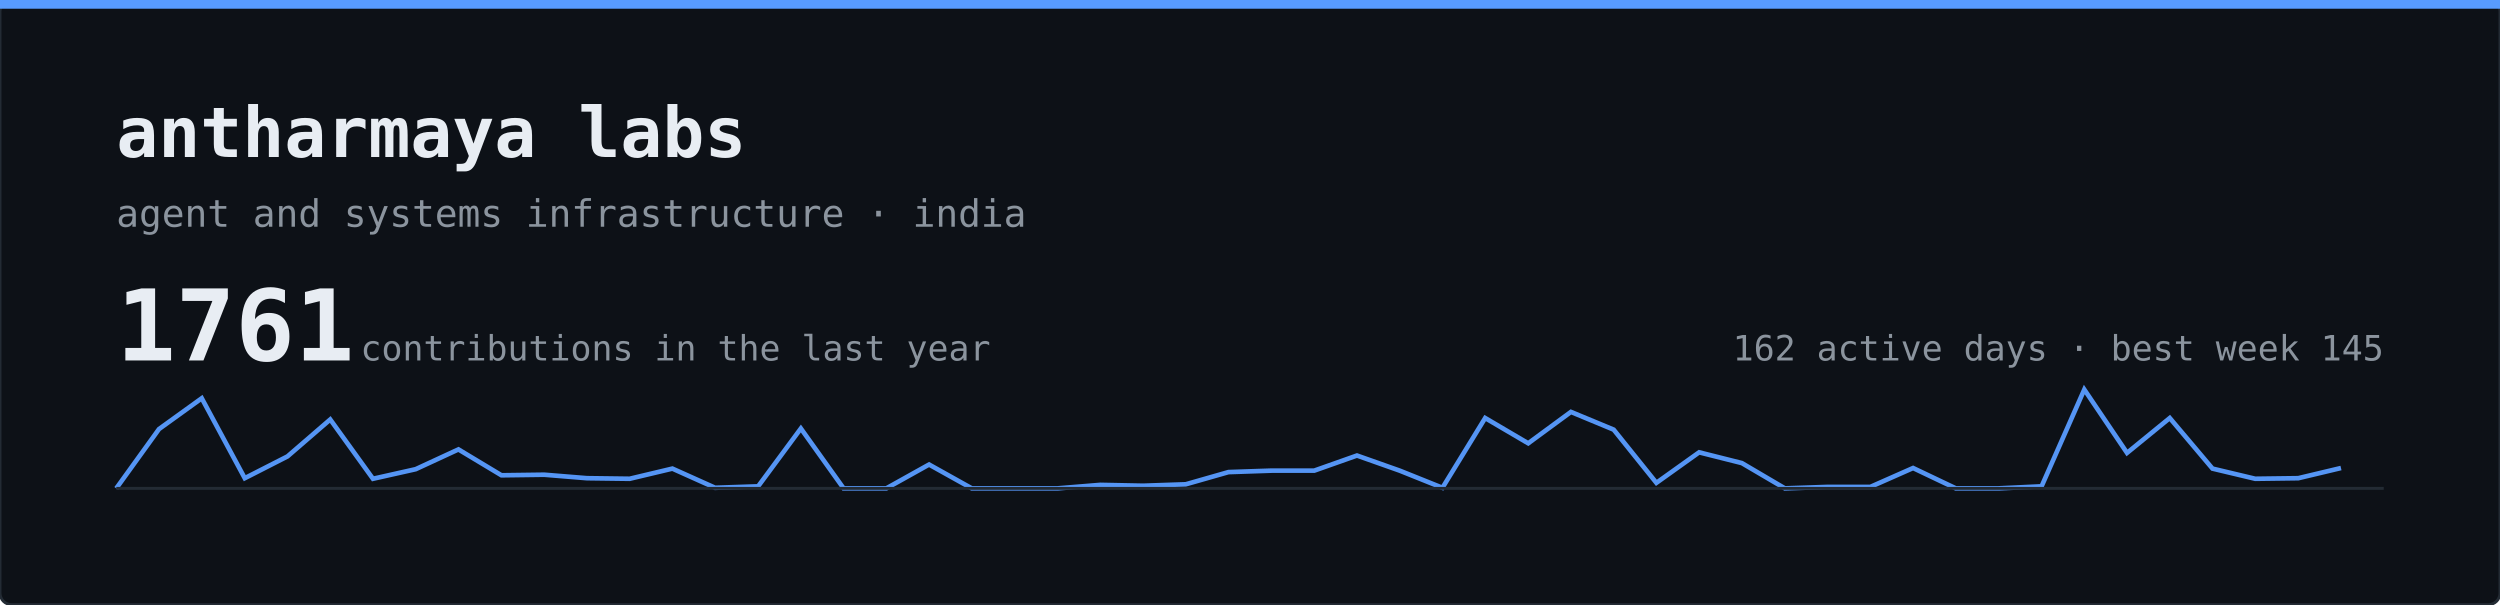
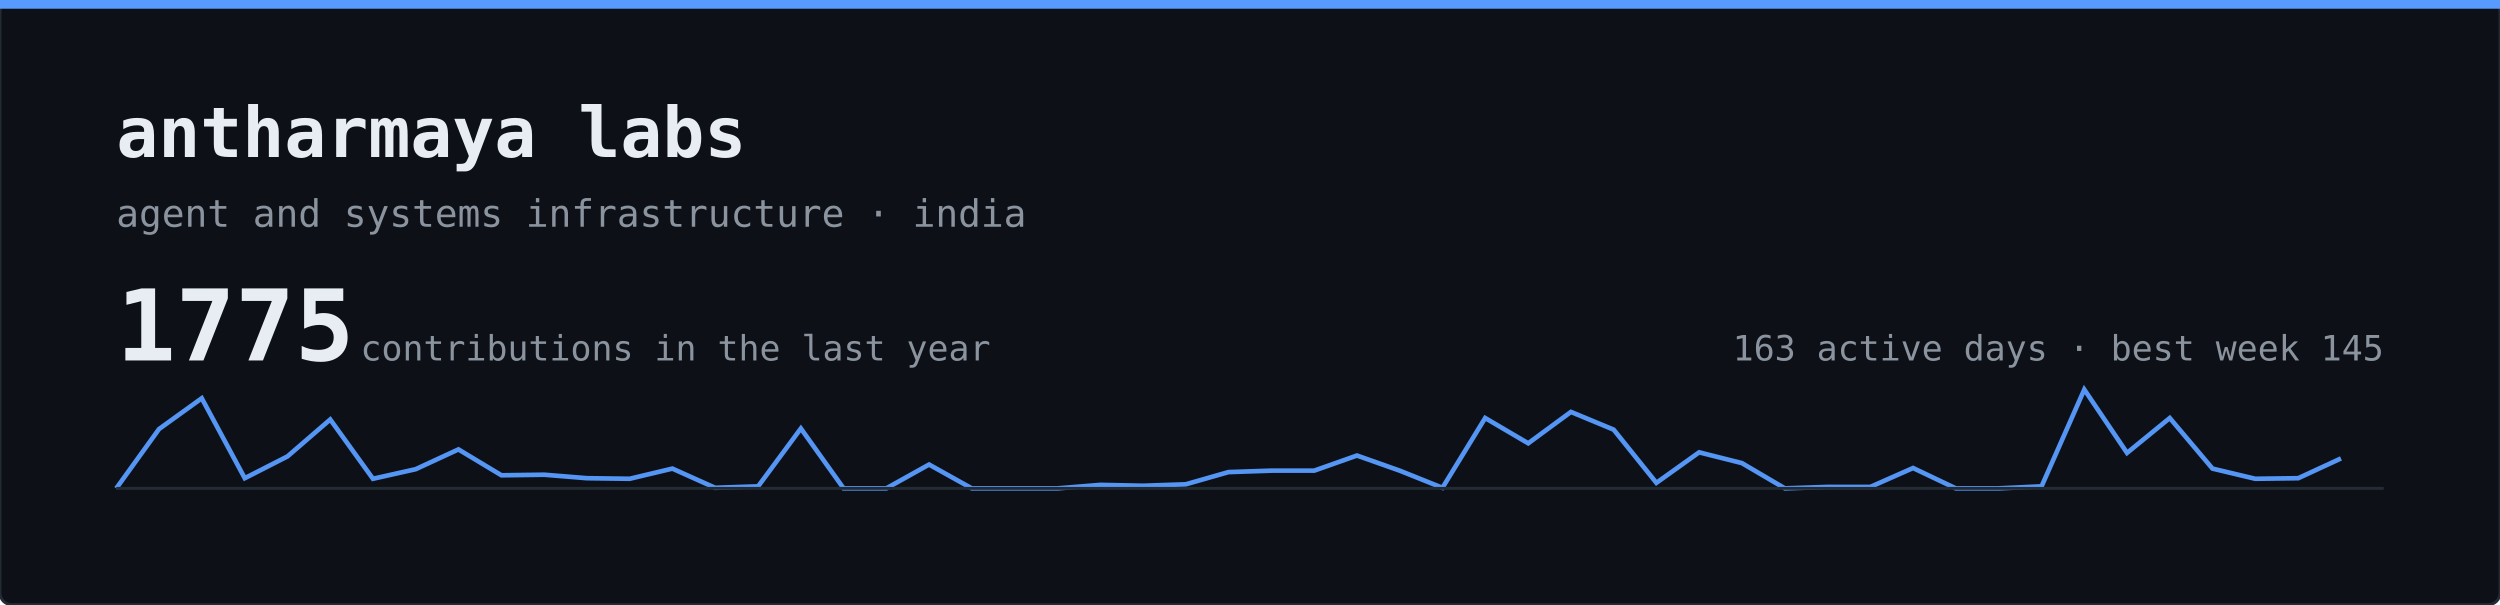
- <svg xmlns="http://www.w3.org/2000/svg" width="860" height="208" viewBox="0 0 860 208" role="img" aria-label="antharmaya labs. 1761 contributions in the last year.">
+ <svg xmlns="http://www.w3.org/2000/svg" width="860" height="208" viewBox="0 0 860 208" role="img" aria-label="antharmaya labs. 1775 contributions in the last year.">
  <rect width="860" height="208" rx="4" fill="#0d1117" stroke="#232b34" stroke-width="1" />
  <rect width="860" height="3" fill="#589bff" />
  <text x="40" y="54" font-family="ui-monospace,SFMono-Regular,'SF Mono','JetBrains Mono',Menlo,Consolas,'DejaVu Sans Mono',monospace" font-size="24" font-weight="700" fill="#e8edf3">antharmaya labs</text>
  <text x="40" y="78" font-family="ui-monospace,SFMono-Regular,'SF Mono','JetBrains Mono',Menlo,Consolas,'DejaVu Sans Mono',monospace" font-size="13" fill="#8b949e">agent and systems infrastructure · india</text>
-   <text x="40" y="124" font-family="ui-monospace,SFMono-Regular,'SF Mono','JetBrains Mono',Menlo,Consolas,'DejaVu Sans Mono',monospace" font-size="34" font-weight="700" fill="#e8edf3">1761</text>
+   <text x="40" y="124" font-family="ui-monospace,SFMono-Regular,'SF Mono','JetBrains Mono',Menlo,Consolas,'DejaVu Sans Mono',monospace" font-size="34" font-weight="700" fill="#e8edf3">1775</text>
  <text x="124" y="124" font-family="ui-monospace,SFMono-Regular,'SF Mono','JetBrains Mono',Menlo,Consolas,'DejaVu Sans Mono',monospace" font-size="12" fill="#8b949e">contributions in the last year</text>
-   <text x="820" y="124" font-family="ui-monospace,SFMono-Regular,'SF Mono','JetBrains Mono',Menlo,Consolas,'DejaVu Sans Mono',monospace" font-size="12" fill="#8b949e" text-anchor="end">162 active days  ·  best week 145</text>
-   <polyline points="40.0,168.0 54.7,147.6 69.4,137.0 84.2,164.5 98.9,157.0 113.6,144.3 128.3,164.7 143.0,161.4 157.7,154.6 172.5,163.5 187.2,163.3 201.9,164.5 216.6,164.7 231.3,161.2 246.0,167.8 260.8,167.3 275.5,147.4 290.2,168.0 304.9,168.0 319.6,159.8 334.3,168.0 349.1,168.0 363.8,168.0 378.5,166.8 393.2,167.1 407.9,166.6 422.6,162.4 437.4,161.9 452.1,161.9 466.8,156.7 481.5,161.9 496.2,167.8 510.9,143.8 525.7,152.5 540.4,141.7 555.1,147.8 569.8,166.1 584.5,155.6 599.2,159.3 614.0,168.0 628.7,167.5 643.4,167.5 658.1,161.0 672.8,168.0 687.5,168.0 702.3,167.3 717.0,134.0 731.7,155.8 746.4,143.8 761.1,161.2 775.8,164.7 790.6,164.5 805.3,161.0" fill="none" stroke="#589bff" stroke-width="1.6" opacity="0.95" />
+   <text x="820" y="124" font-family="ui-monospace,SFMono-Regular,'SF Mono','JetBrains Mono',Menlo,Consolas,'DejaVu Sans Mono',monospace" font-size="12" fill="#8b949e" text-anchor="end">163 active days  ·  best week 145</text>
+   <polyline points="40.0,168.0 54.7,147.6 69.4,137.0 84.2,164.5 98.9,157.0 113.6,144.3 128.3,164.7 143.0,161.4 157.7,154.6 172.5,163.5 187.2,163.3 201.9,164.5 216.6,164.7 231.3,161.2 246.0,167.8 260.8,167.3 275.5,147.4 290.2,168.0 304.9,168.0 319.6,159.8 334.3,168.0 349.1,168.0 363.8,168.0 378.5,166.8 393.2,167.1 407.9,166.6 422.6,162.4 437.4,161.9 452.1,161.9 466.8,156.7 481.5,161.9 496.2,167.8 510.9,143.8 525.7,152.5 540.4,141.7 555.1,147.8 569.8,166.1 584.5,155.6 599.2,159.3 614.0,168.0 628.7,167.5 643.4,167.5 658.1,161.0 672.8,168.0 687.5,168.0 702.3,167.3 717.0,134.0 731.7,155.8 746.4,143.8 761.1,161.2 775.8,164.7 790.6,164.5 805.3,157.7" fill="none" stroke="#589bff" stroke-width="1.6" opacity="0.95" />
  <line x1="40" y1="168" x2="820" y2="168" stroke="#232b34" stroke-width="1" />
</svg>
